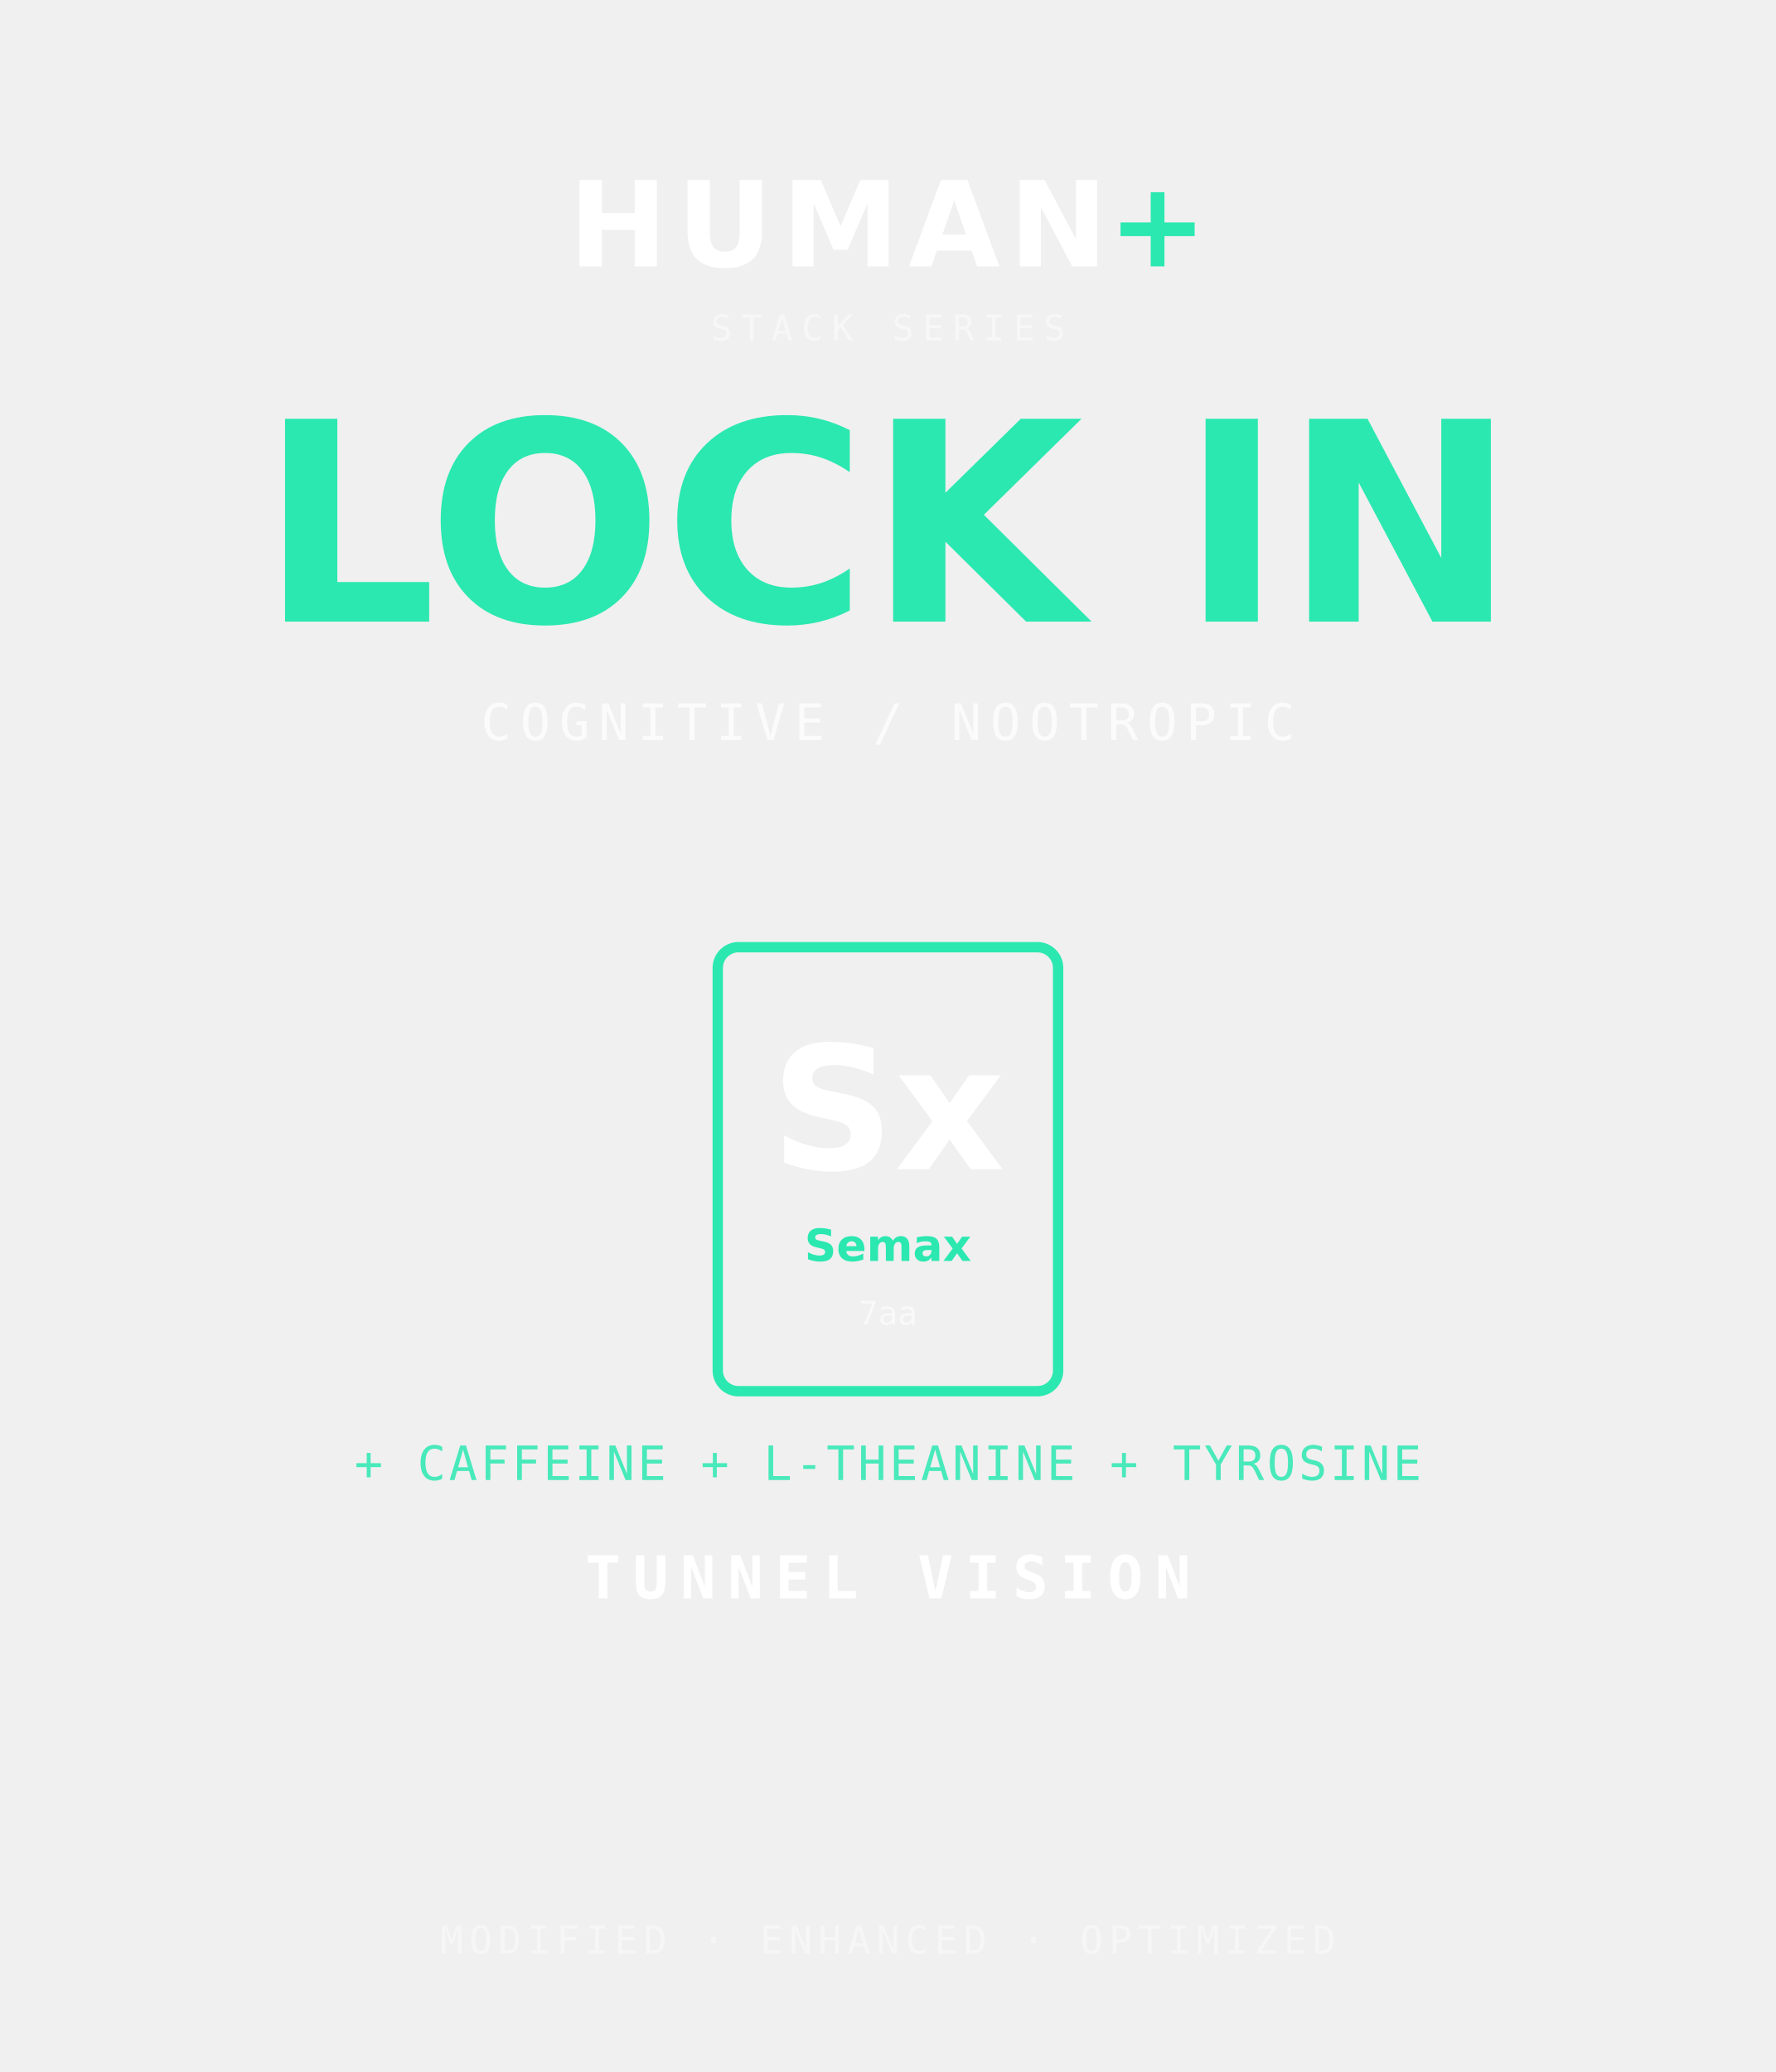
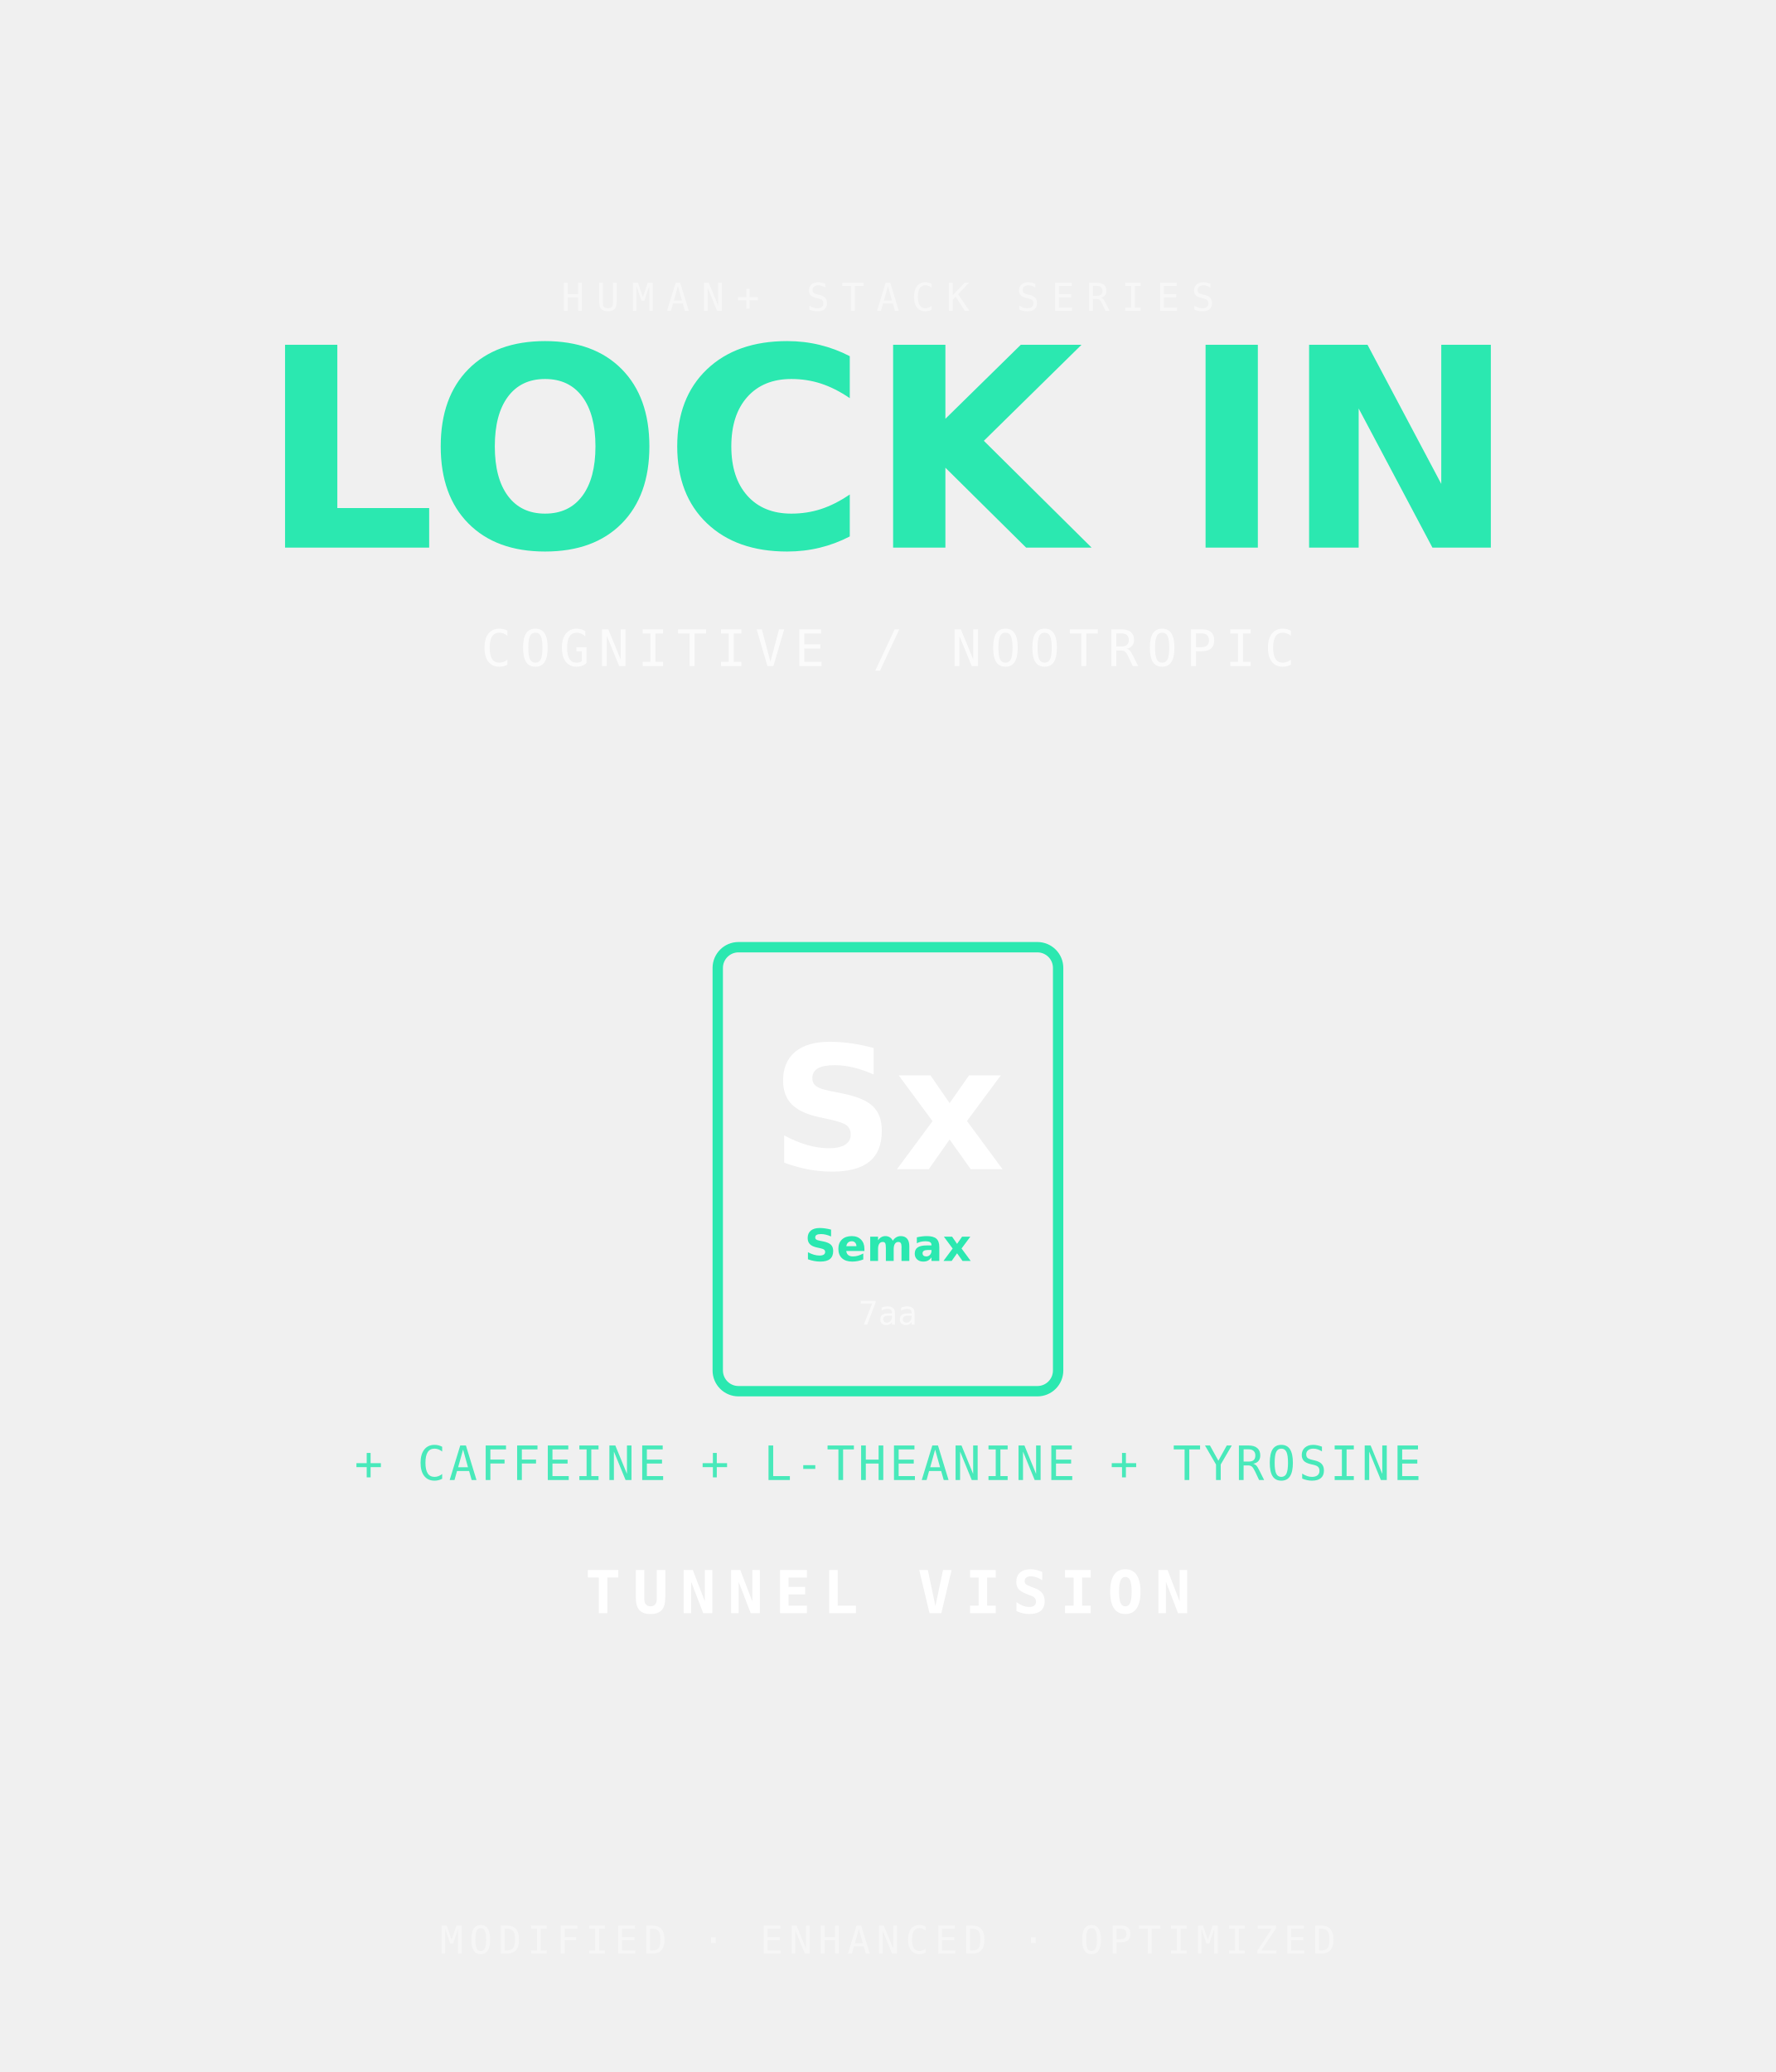
<svg xmlns="http://www.w3.org/2000/svg" viewBox="0 0 1200 1400" width="1200" height="1400">
  <defs>
    <linearGradient id="g" x1="0" y1="0" x2="1" y2="0">
      <stop offset="0%" stop-color="#2BE8B0" />
    </linearGradient>
  </defs>
-   <text x="600" y="180" font-family="DejaVu Sans, Liberation Sans, Arial, sans-serif" font-size="80" font-weight="800" text-anchor="middle" letter-spacing="6" fill="#FFFFFF">HUMAN<tspan fill="#2BE8B0">+</tspan>
-   </text>
-   <text x="600" y="230" font-family="DejaVu Sans Mono, Liberation Mono, monospace" font-size="24" text-anchor="middle" letter-spacing="6" fill="#FFFFFF" fill-opacity="0.45">STACK SERIES</text>
-   <text x="600" y="420" font-family="DejaVu Sans, Liberation Sans, Arial, sans-serif" font-size="188" font-weight="800" text-anchor="middle" fill="url(#g)">LOCK IN</text>
-   <text x="600" y="500" font-family="DejaVu Sans Mono, Liberation Mono, monospace" font-size="34" letter-spacing="6" text-anchor="middle" fill="#FFFFFF" fill-opacity="0.75">COGNITIVE / NOOTROPIC</text>
+   <text x="600" y="210" font-family="DejaVu Sans Mono, Liberation Mono, monospace" font-size="26" text-anchor="middle" letter-spacing="8" fill="#FFFFFF" fill-opacity="0.45">HUMAN+ STACK SERIES</text>
+   <text x="600" y="370" font-family="DejaVu Sans, Liberation Sans, Arial, sans-serif" font-size="188" font-weight="800" text-anchor="middle" fill="url(#g)">LOCK IN</text>
+   <text x="600" y="450" font-family="DejaVu Sans Mono, Liberation Mono, monospace" font-size="34" letter-spacing="6" text-anchor="middle" fill="#FFFFFF" fill-opacity="0.75">COGNITIVE / NOOTROPIC</text>
  <rect x="485.0" y="640" width="230" height="300" rx="14" fill="none" stroke="#2BE8B0" stroke-width="7" />
  <text x="600.0" y="790" font-family="DejaVu Sans, Liberation Sans, Arial, sans-serif" font-size="116" font-weight="800" text-anchor="middle" fill="#FFFFFF">Sx</text>
  <text x="600.0" y="852" font-family="DejaVu Sans, Liberation Sans, Arial, sans-serif" font-size="30" font-weight="700" text-anchor="middle" fill="#2BE8B0">Semax</text>
  <text x="600.0" y="895" font-family="DejaVu Sans Mono, Liberation Mono, monospace" font-size="22" text-anchor="middle" fill="#FFFFFF" fill-opacity="0.6">7aa</text>
  <text x="600" y="1000" font-family="DejaVu Sans Mono, Liberation Mono, monospace" font-size="32" letter-spacing="2" text-anchor="middle" fill="#2BE8B0" fill-opacity="0.85">+ CAFFEINE + L-THEANINE + TYROSINE</text>
-   <text x="600" y="1080" font-family="DejaVu Sans Mono, Liberation Mono, monospace" font-size="40" font-weight="700" letter-spacing="8" text-anchor="middle" fill="#FFFFFF">TUNNEL VISION</text>
+   <text x="600" y="1090" font-family="DejaVu Sans Mono, Liberation Mono, monospace" font-size="40" font-weight="700" letter-spacing="8" text-anchor="middle" fill="#FFFFFF">TUNNEL VISION</text>
  <text x="600" y="1320" font-family="DejaVu Sans Mono, Liberation Mono, monospace" font-size="26" letter-spacing="4" text-anchor="middle" fill="#FFFFFF" fill-opacity="0.4">MODIFIED · ENHANCED · OPTIMIZED</text>
</svg>
